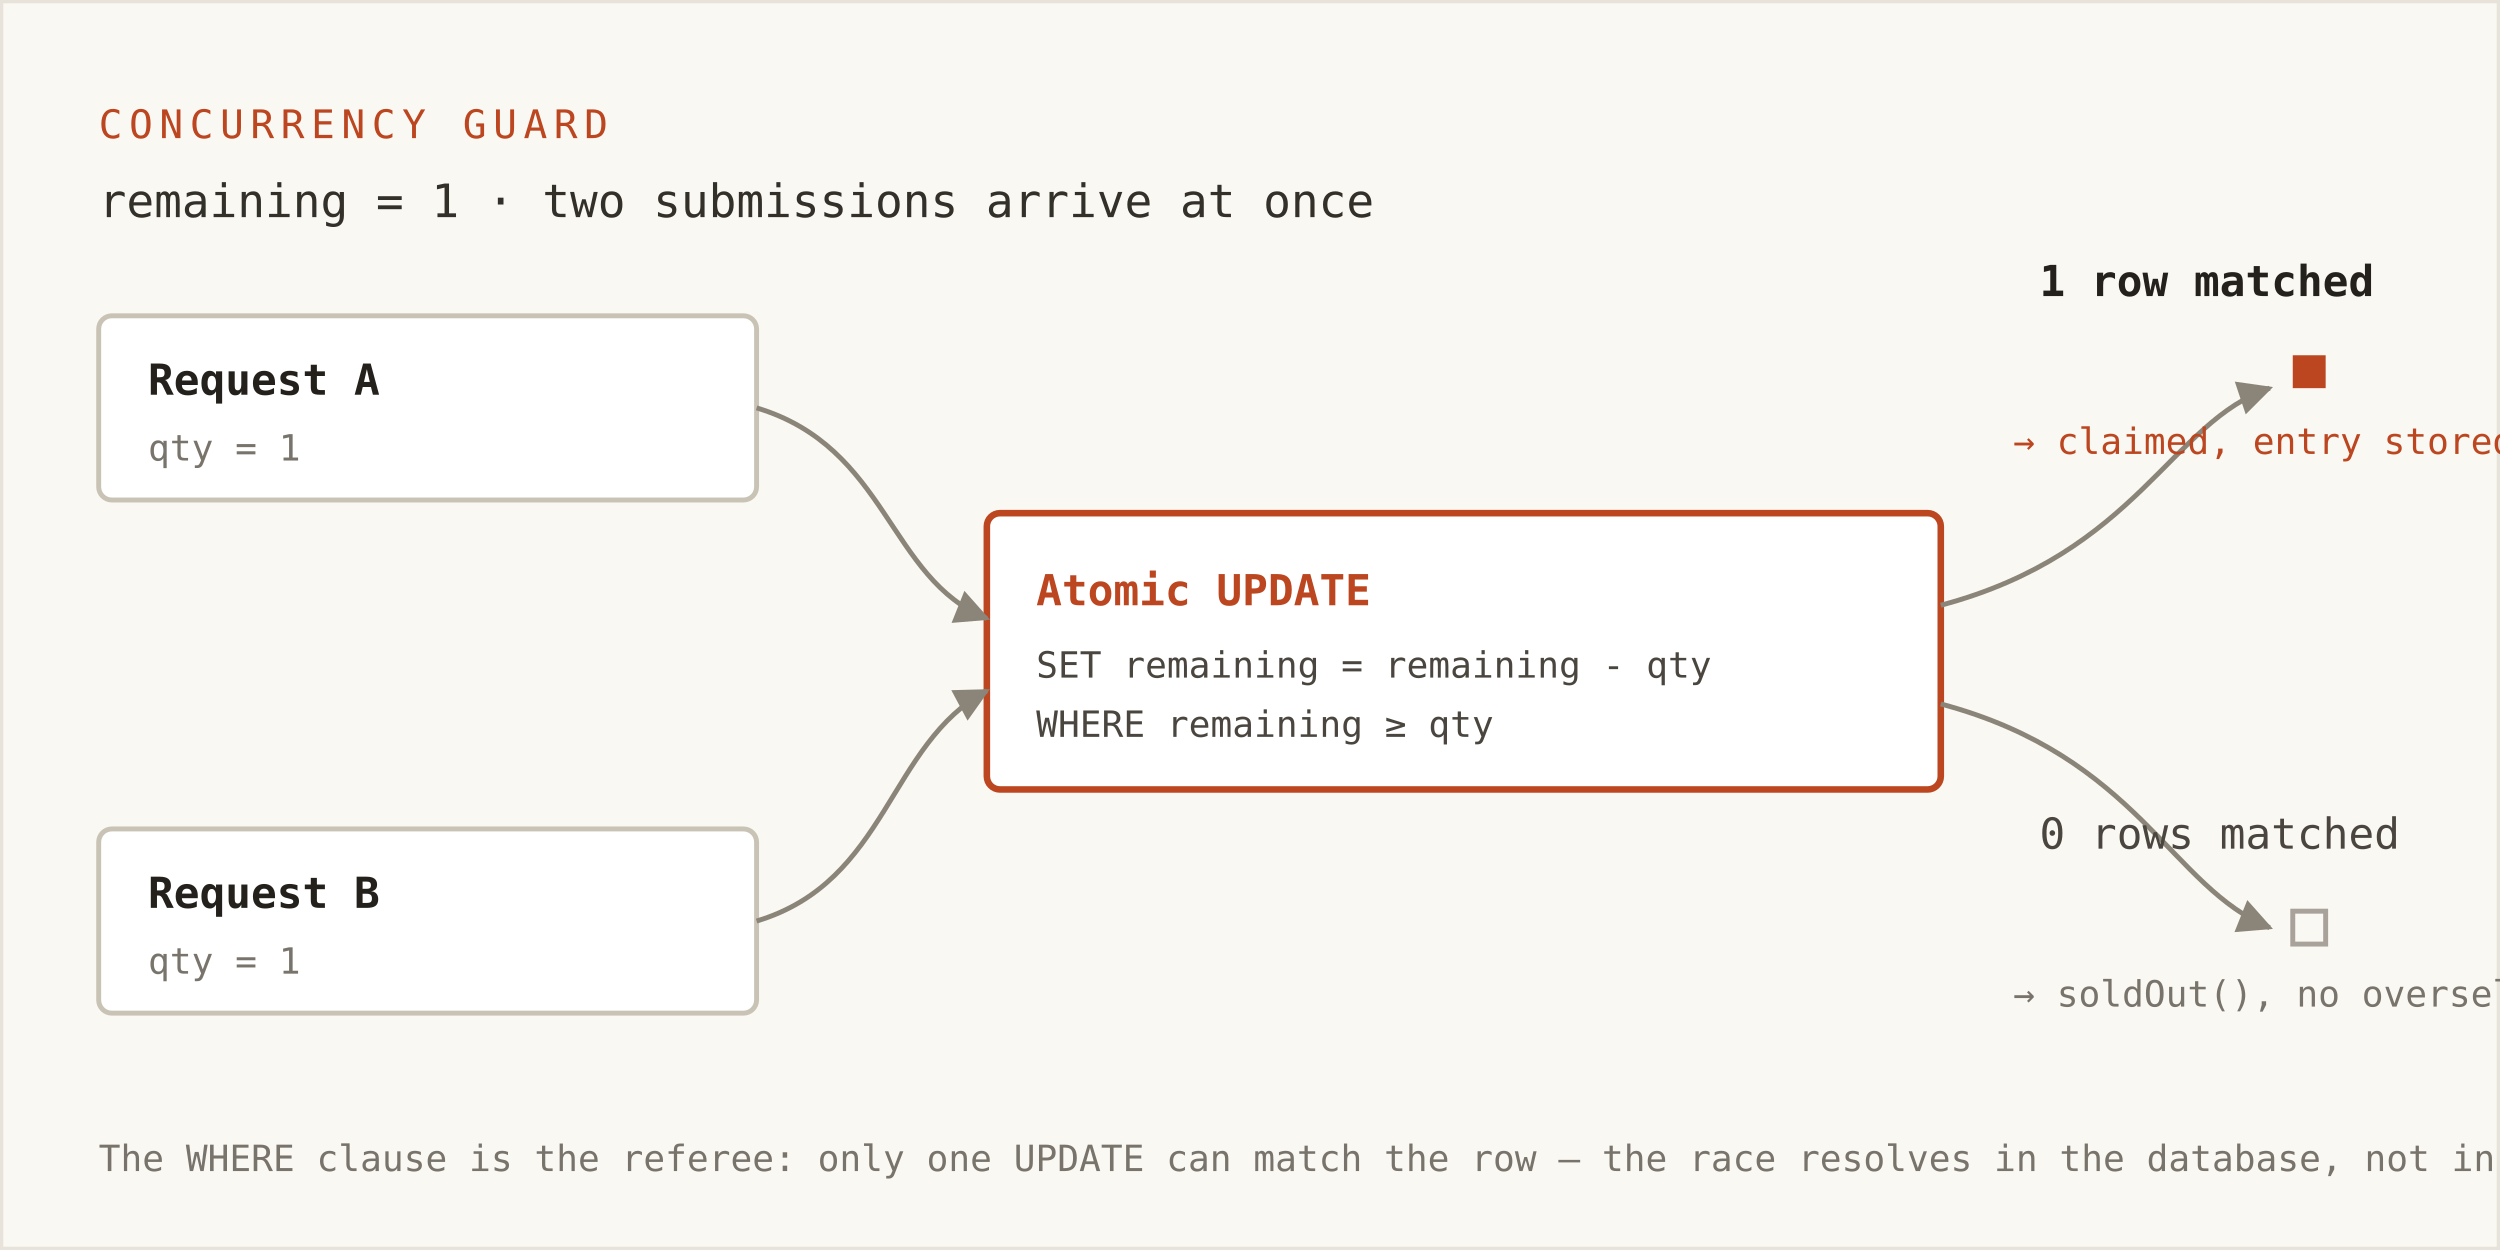
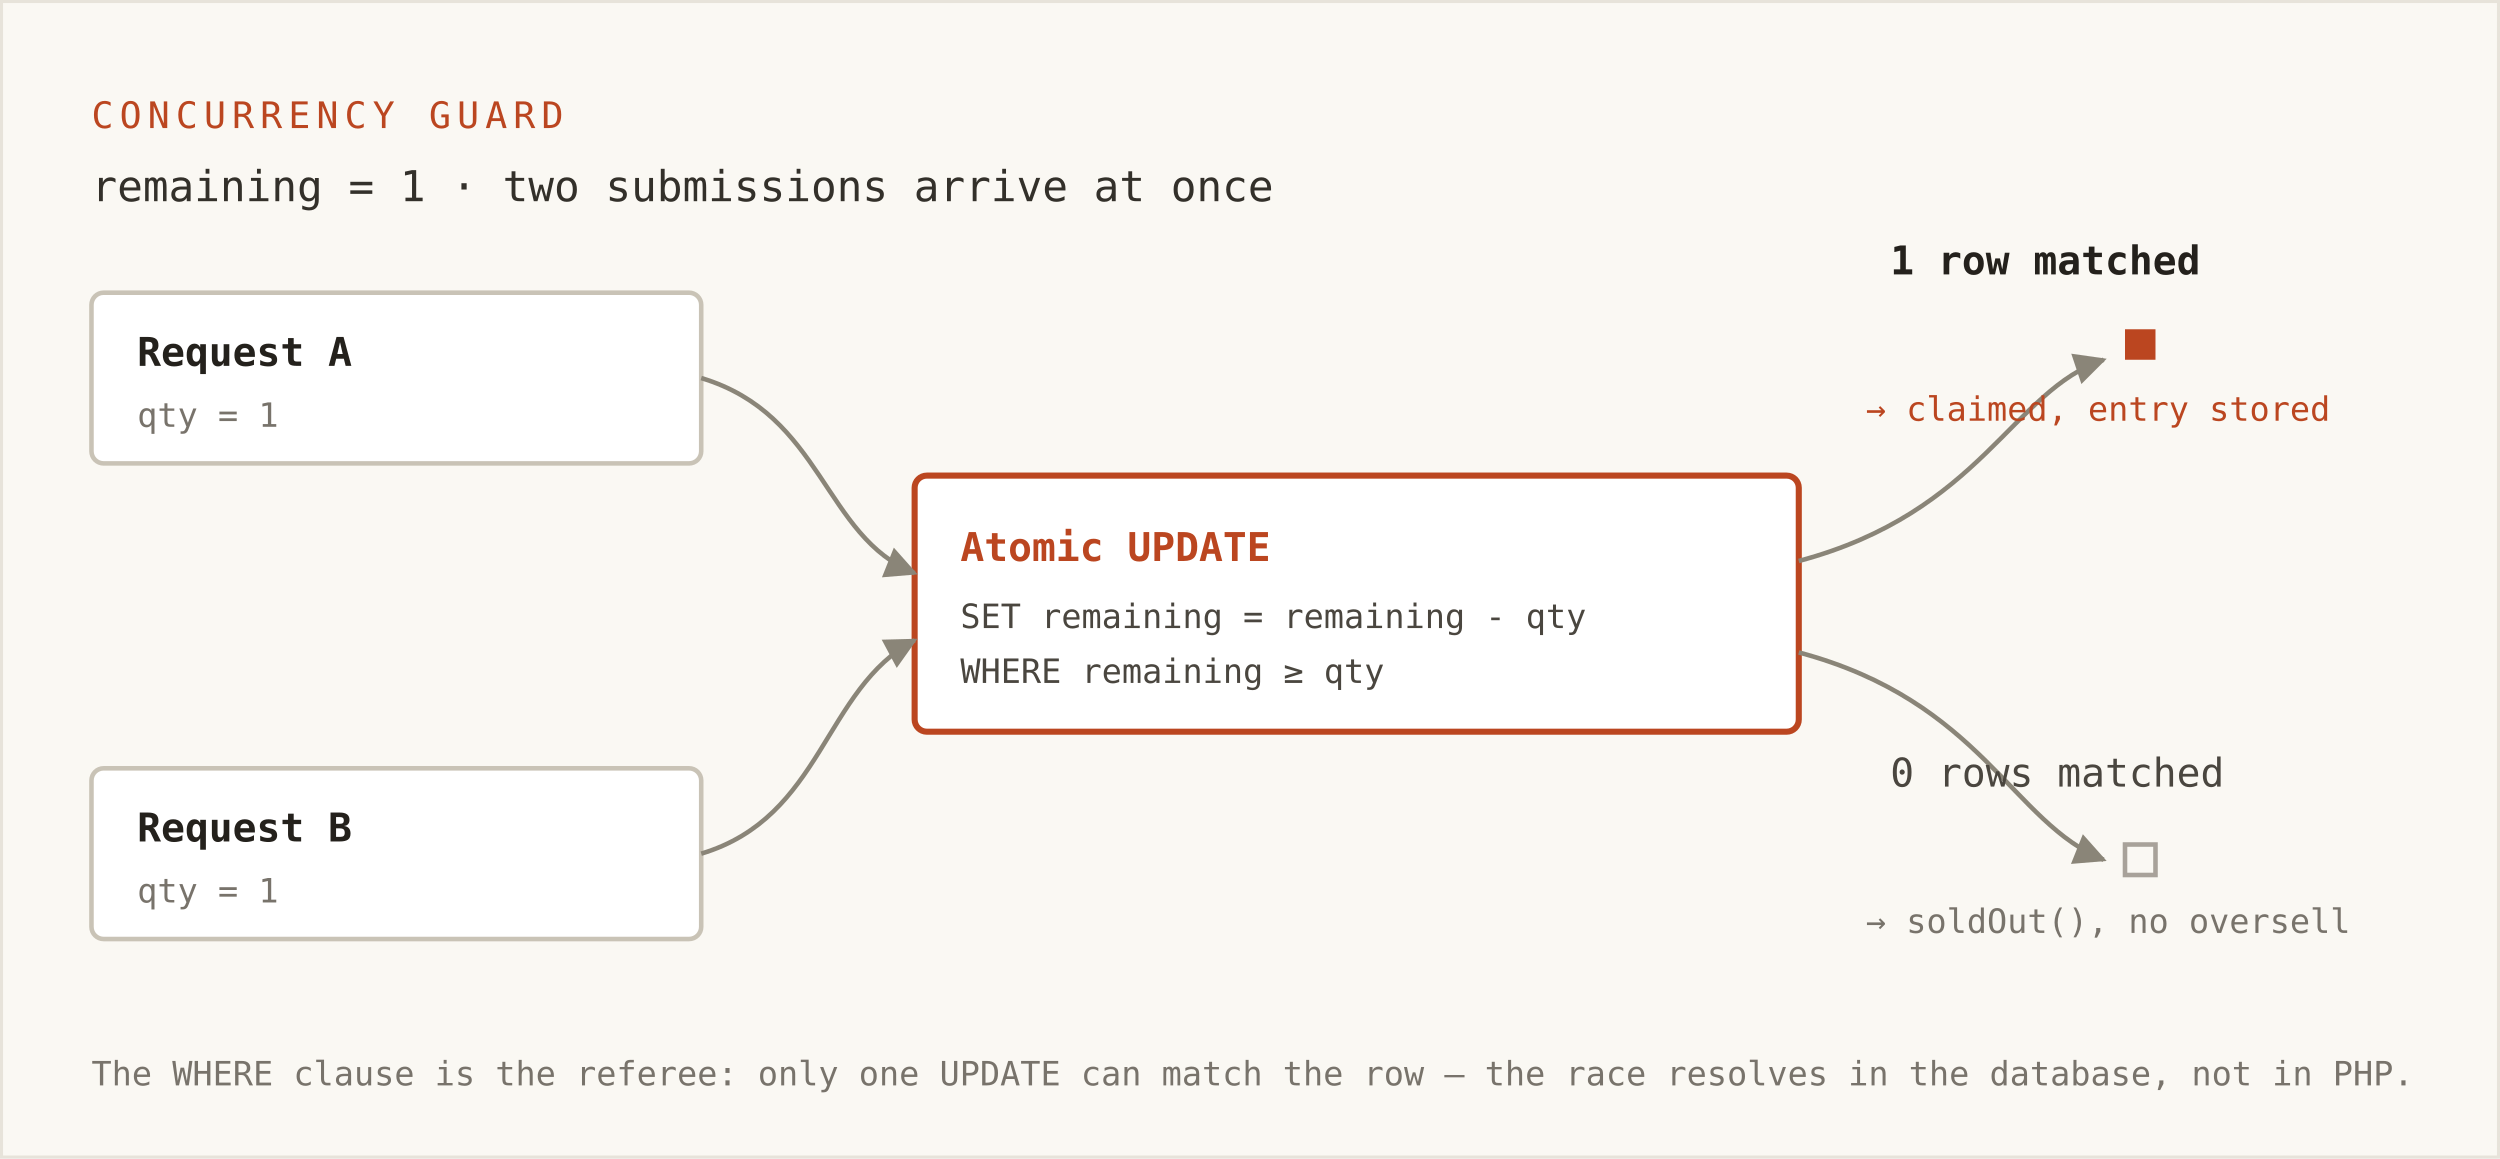
- <svg xmlns="http://www.w3.org/2000/svg" viewBox="0 0 760 380" font-family="'JetBrains Mono', ui-monospace, monospace" role="img" aria-labelledby="digTitle">
+ <svg xmlns="http://www.w3.org/2000/svg" viewBox="0 0 820 380" font-family="'JetBrains Mono', ui-monospace, monospace" role="img" aria-labelledby="digTitle">
  <defs>
    <marker id="a" viewBox="0 0 10 10" refX="9" refY="5" markerWidth="7" markerHeight="7" orient="auto">
      <path d="M0 0 L10 5 L0 10 z" fill="#8a8578" />
    </marker>
  </defs>
-   <rect width="760" height="380" fill="#faf8f3" />
-   <rect x="0.5" y="0.5" width="759" height="379" fill="none" stroke="#e7e3da" stroke-width="1" />
+   <rect width="820" height="380" fill="#faf8f3" />
+   <rect x="0.5" y="0.5" width="819" height="379" fill="none" stroke="#e7e3da" stroke-width="1" />
  <text x="30" y="42" fill="#bb4620" font-size="12" letter-spacing="2">CONCURRENCY GUARD</text>
  <text x="30" y="66" fill="#33302a" font-size="14">remaining = 1 · two submissions arrive at once</text>
  <rect x="30" y="96" width="200" height="56" rx="4" fill="#fff" stroke="#c9c3b6" stroke-width="1.5" />
  <text x="45" y="120" fill="#24211c" font-size="13" font-weight="600">Request A</text>
  <text x="45" y="140" fill="#78736b" font-size="11">qty = 1</text>
  <rect x="30" y="252" width="200" height="56" rx="4" fill="#fff" stroke="#c9c3b6" stroke-width="1.5" />
  <text x="45" y="276" fill="#24211c" font-size="13" font-weight="600">Request B</text>
  <text x="45" y="296" fill="#78736b" font-size="11">qty = 1</text>
  <rect x="300" y="156" width="290" height="84" rx="4" fill="#fff" stroke="#bb4620" stroke-width="2" />
  <text x="315" y="184" fill="#bb4620" font-size="13" font-weight="700">Atomic UPDATE</text>
  <text x="315" y="206" fill="#4a463f" font-size="11">SET remaining = remaining - qty</text>
  <text x="315" y="224" fill="#4a463f" font-size="11">WHERE remaining ≥ qty</text>
  <path d="M230 124 C 270 136, 270 176, 300 188" fill="none" stroke="#8a8578" stroke-width="1.5" marker-end="url(#a)" />
  <path d="M230 280 C 270 268, 270 226, 300 210" fill="none" stroke="#8a8578" stroke-width="1.5" marker-end="url(#a)" />
  <path d="M590 184 C 650 168, 660 128, 690 118" fill="none" stroke="#8a8578" stroke-width="1.5" marker-end="url(#a)" />
  <path d="M590 214 C 650 230, 660 270, 690 282" fill="none" stroke="#8a8578" stroke-width="1.5" marker-end="url(#a)" />
  <rect x="697" y="108" width="10" height="10" fill="#bb4620" />
  <text x="620" y="90" fill="#24211c" font-size="13" font-weight="600">1 row matched</text>
  <text x="612" y="138" fill="#bb4620" font-size="11">→ claimed, entry stored</text>
  <rect x="697" y="277" width="10" height="10" fill="none" stroke="#a8a29a" stroke-width="1.5" />
  <text x="620" y="258" fill="#4a463f" font-size="13">0 rows matched</text>
  <text x="612" y="306" fill="#78736b" font-size="11">→ soldOut(), no oversell</text>
  <text x="30" y="356" fill="#78736b" font-size="11">The WHERE clause is the referee: only one UPDATE can match the row — the race resolves in the database, not in PHP.</text>
</svg>
